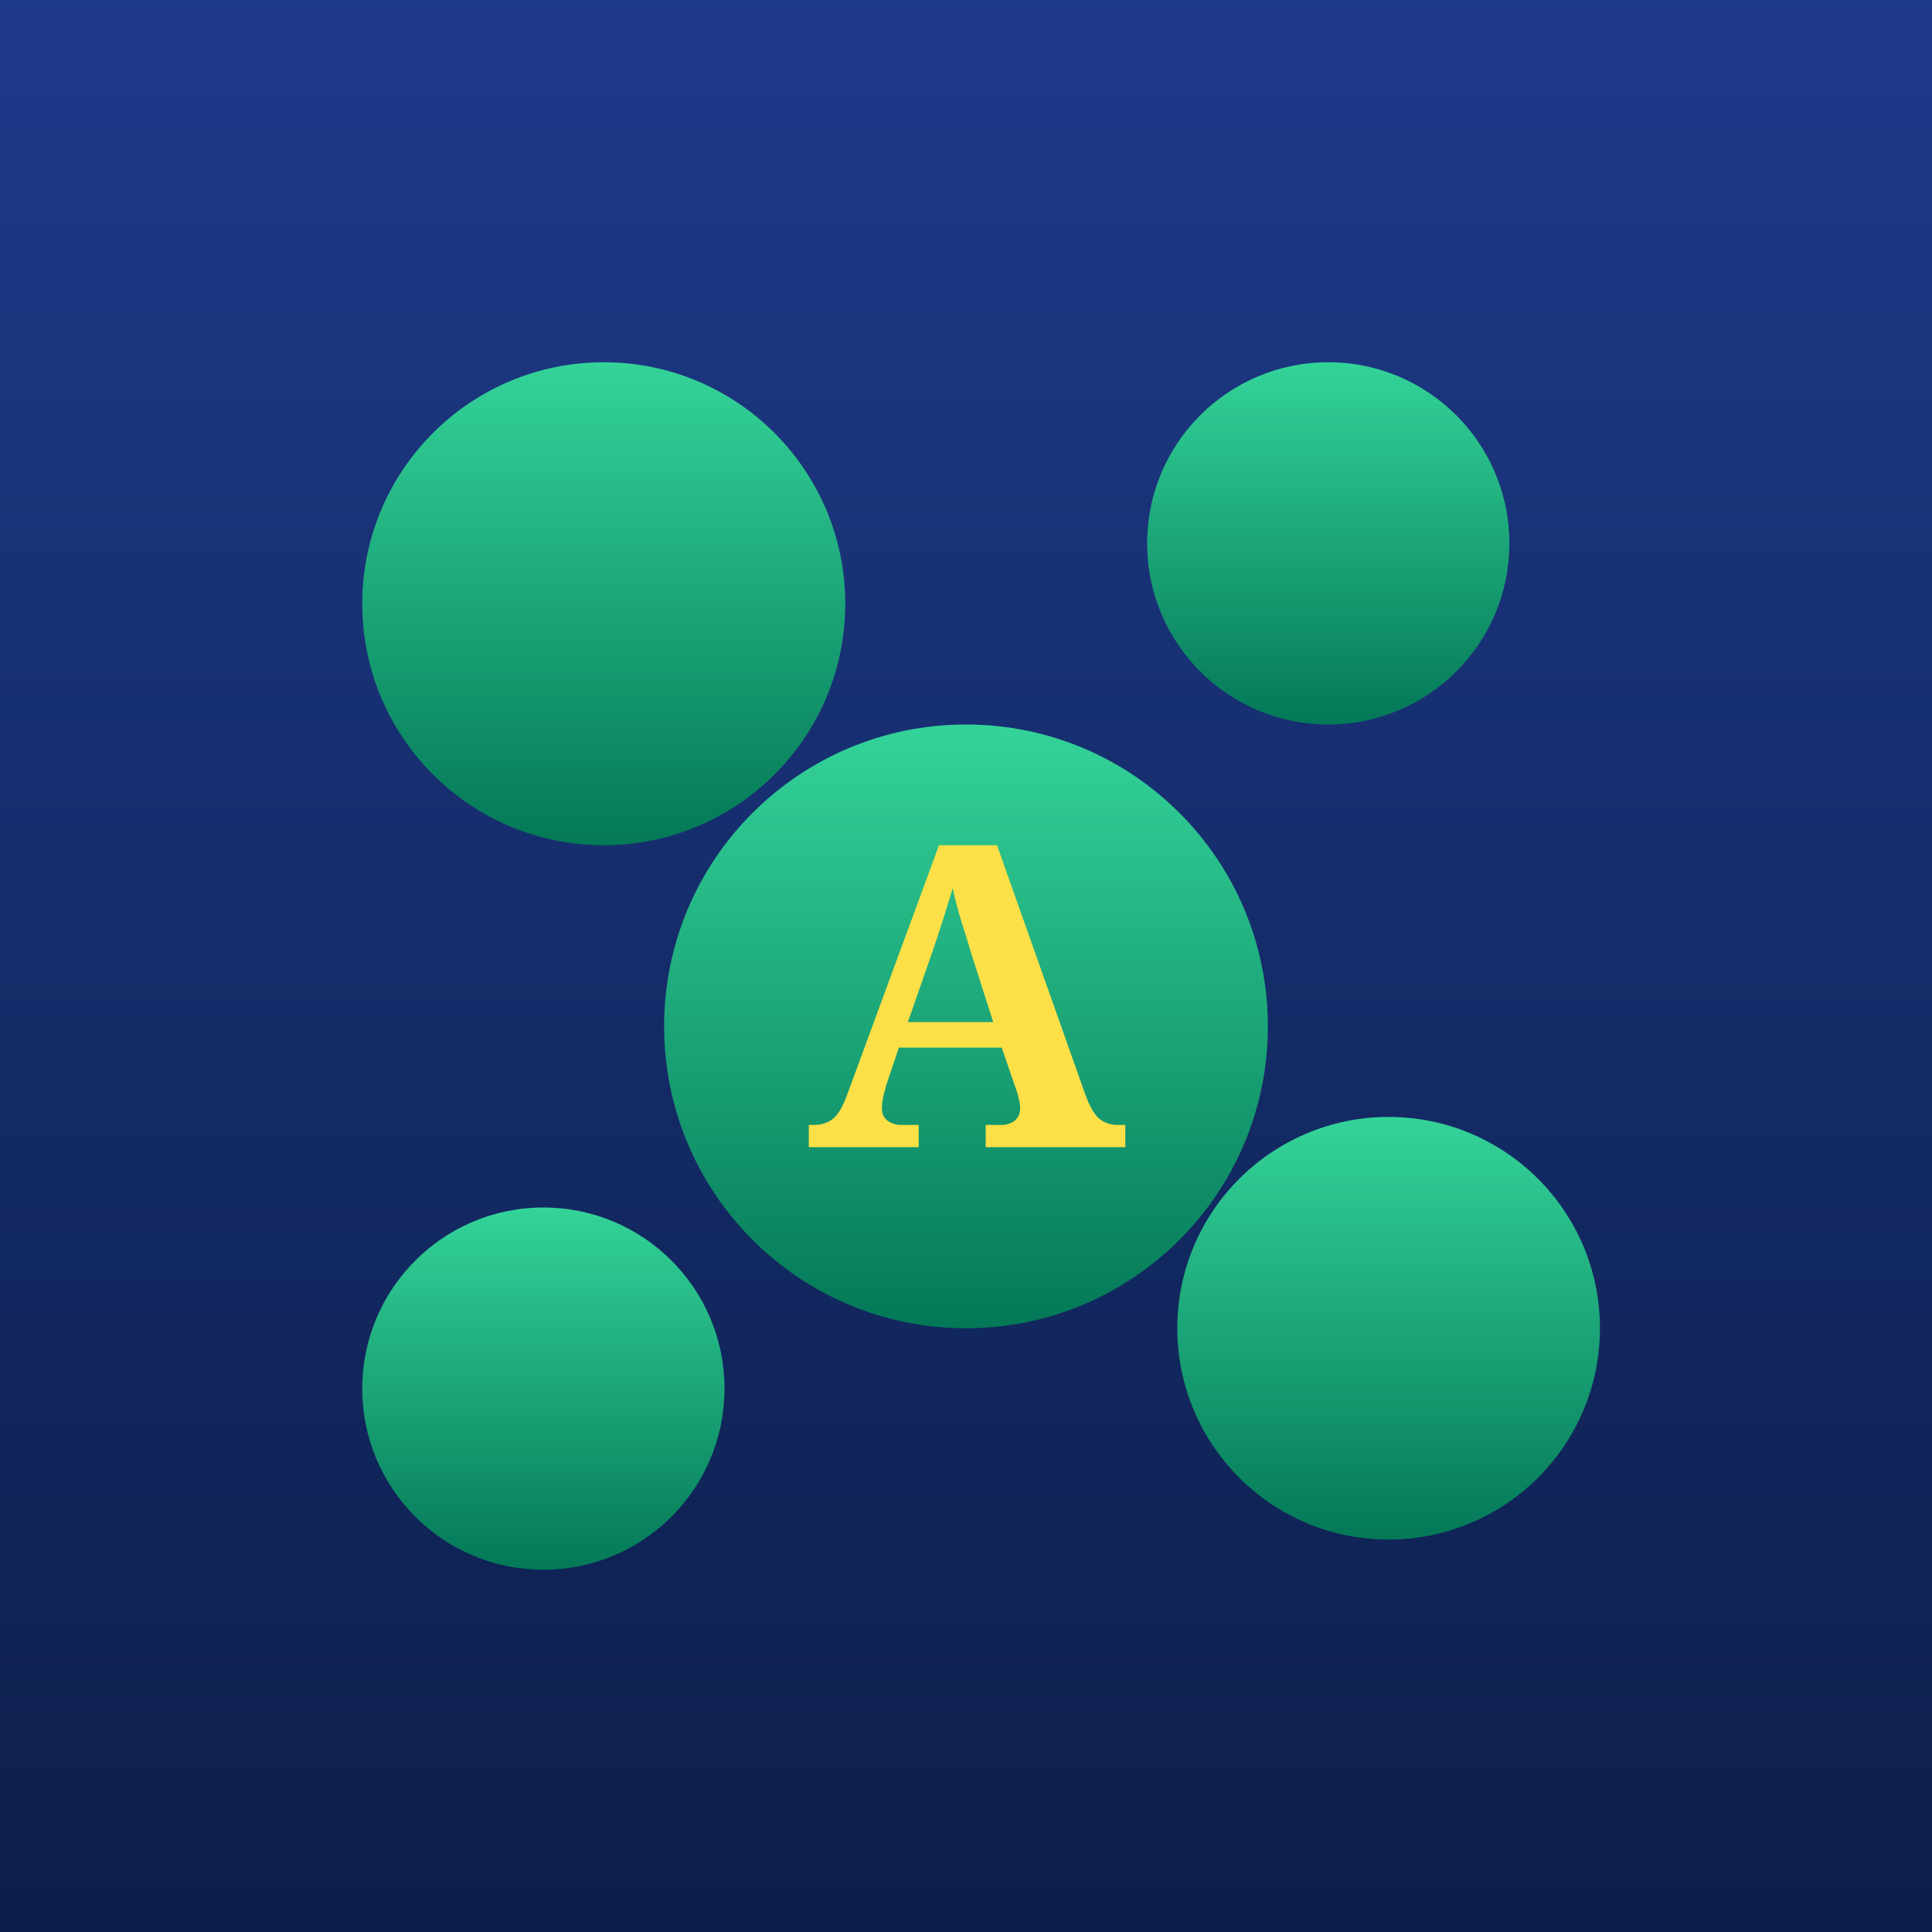
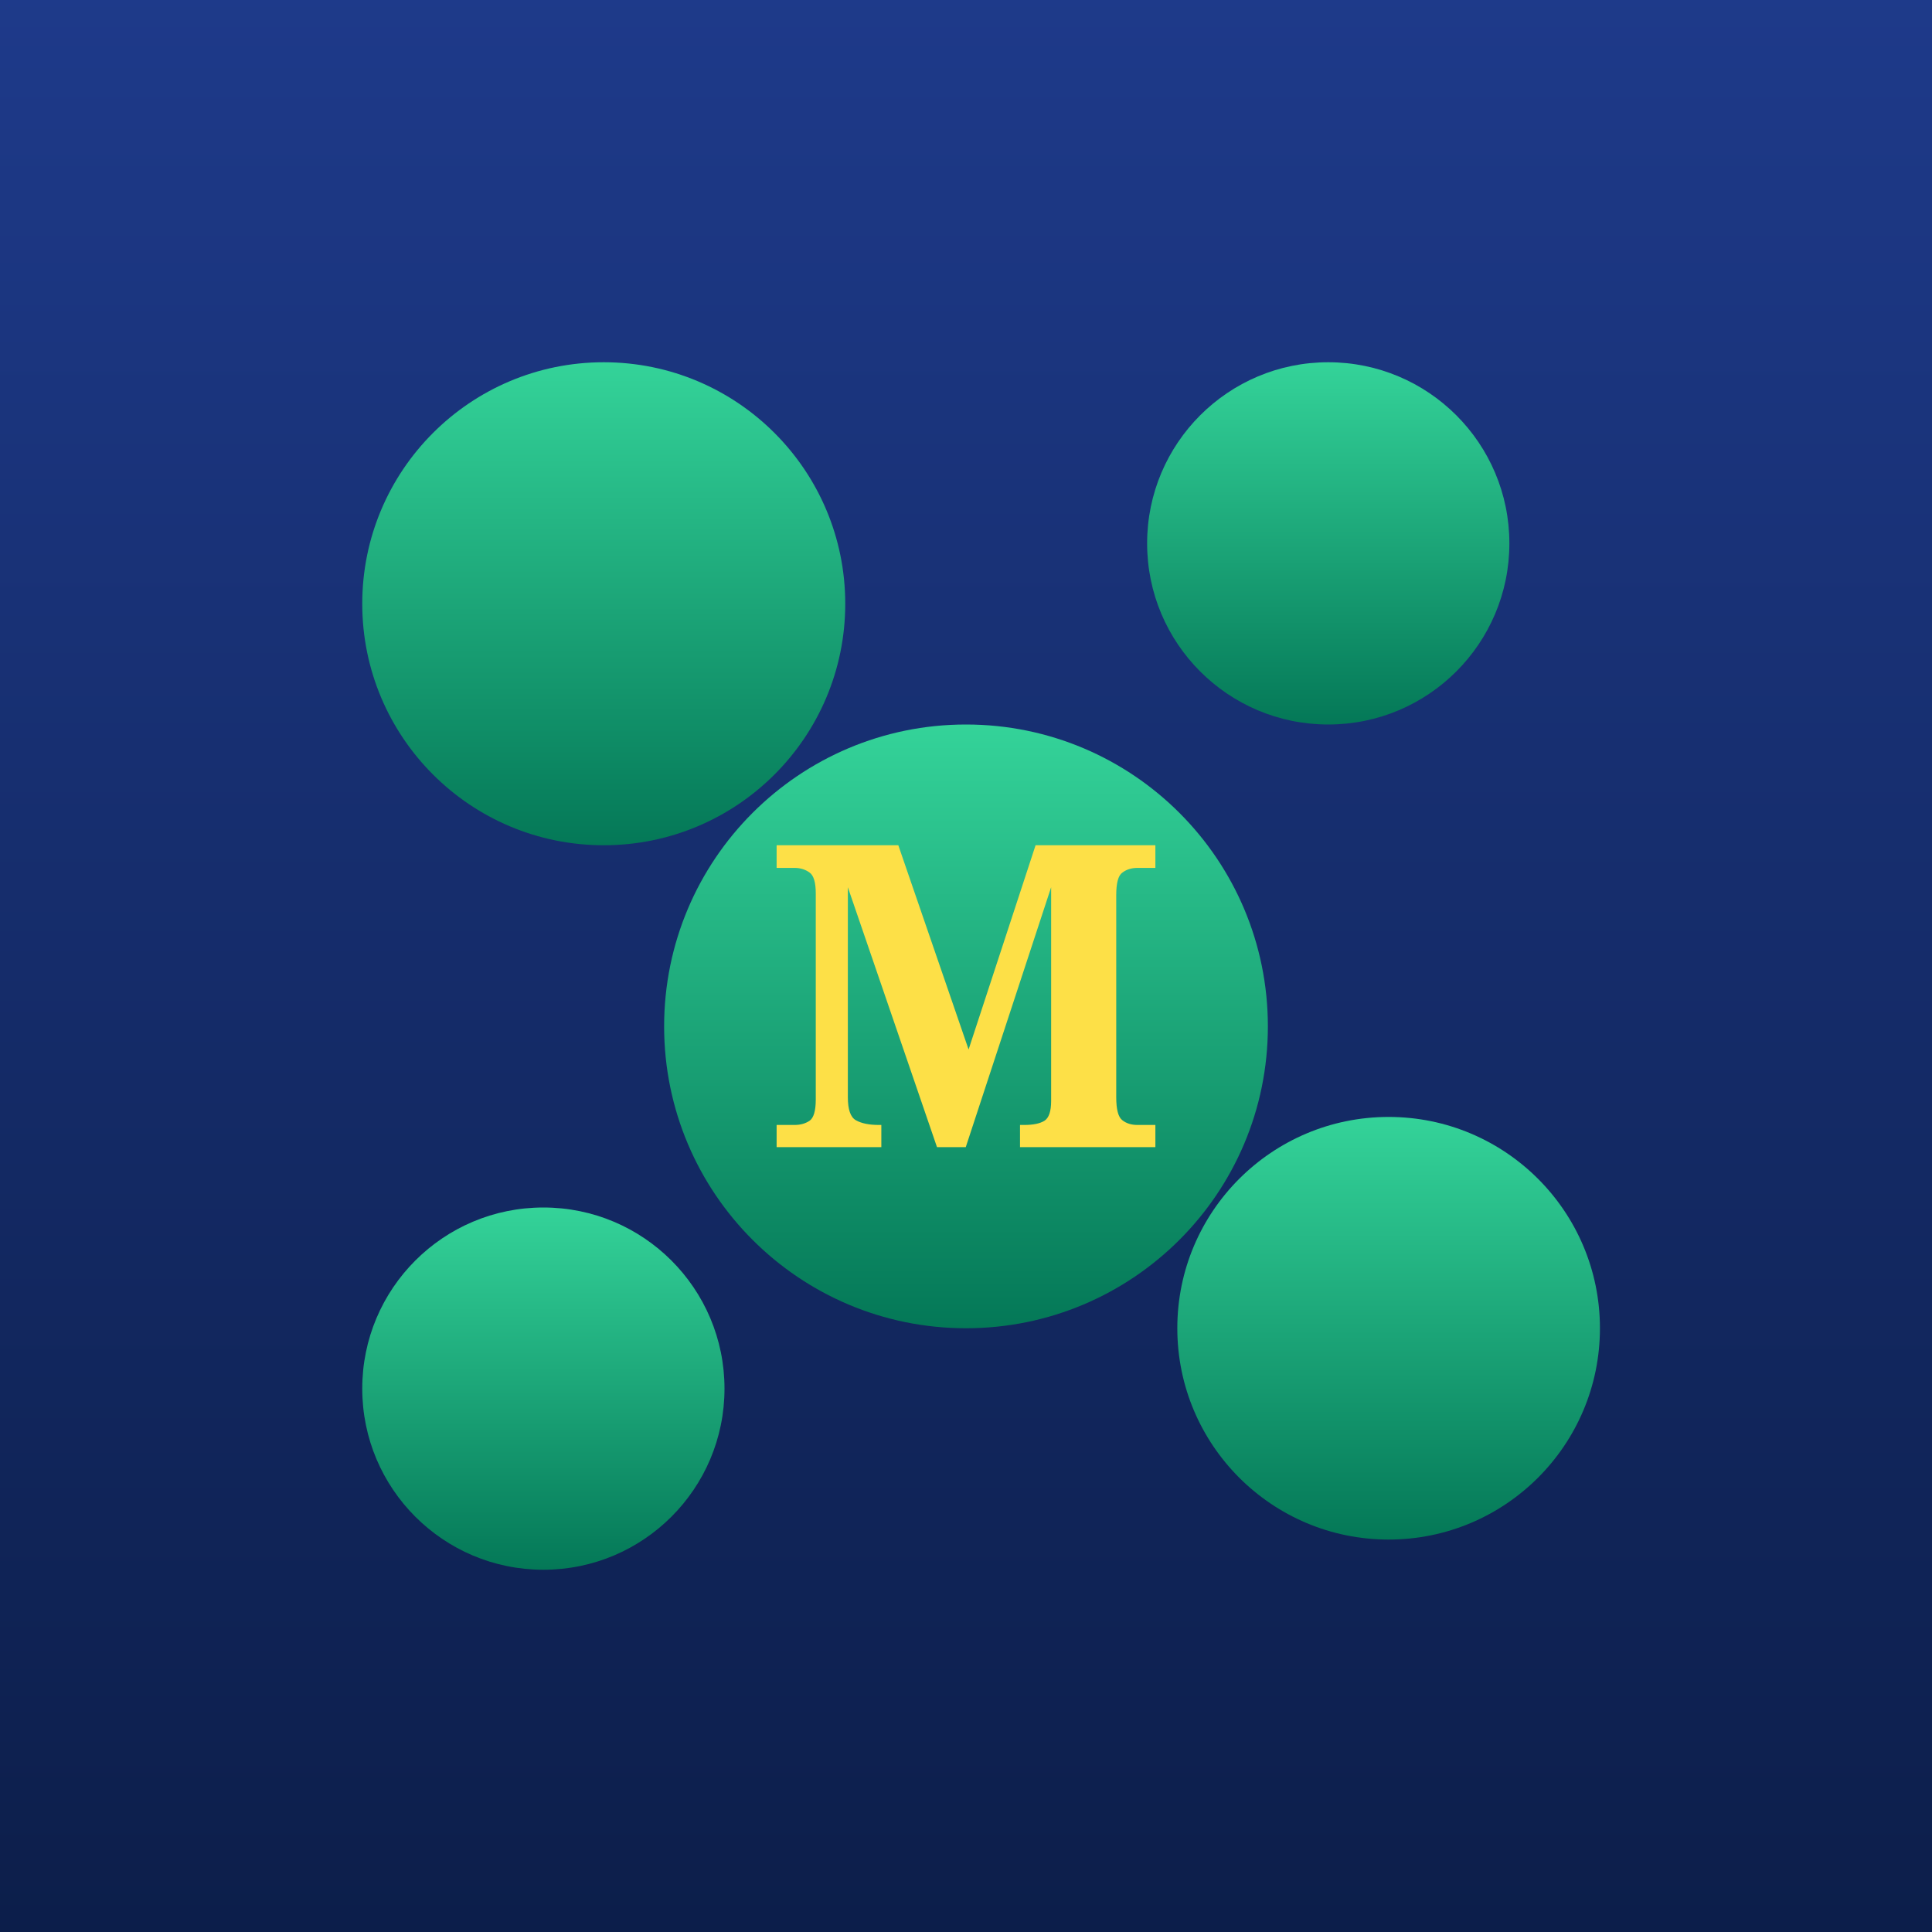
<svg xmlns="http://www.w3.org/2000/svg" viewBox="0 0 64 64" width="64" height="64">
  <defs>
    <linearGradient id="sea" x1="0" y1="0" x2="0" y2="1">
      <stop offset="0%" stop-color="#1e3a8a" />
      <stop offset="100%" stop-color="#0c1e4a" />
    </linearGradient>
    <linearGradient id="isle" x1="0" y1="0" x2="0" y2="1">
      <stop offset="0%" stop-color="#34d399" />
      <stop offset="100%" stop-color="#047857" />
    </linearGradient>
  </defs>
  <rect width="64" height="64" fill="url(#sea)" />
  <circle cx="20" cy="20" r="8" fill="url(#isle)" />
  <circle cx="44" cy="18" r="6" fill="url(#isle)" />
  <circle cx="32" cy="34" r="10" fill="url(#isle)" />
  <circle cx="46" cy="44" r="7" fill="url(#isle)" />
  <circle cx="18" cy="46" r="6" fill="url(#isle)" />
-   <text x="32" y="38" text-anchor="middle" fill="#fde047" font-family="serif" font-size="14" font-weight="bold">A</text>
+   <text x="32" y="38" text-anchor="middle" fill="#fde047" font-family="serif" font-size="14" font-weight="bold">M</text>
</svg>
